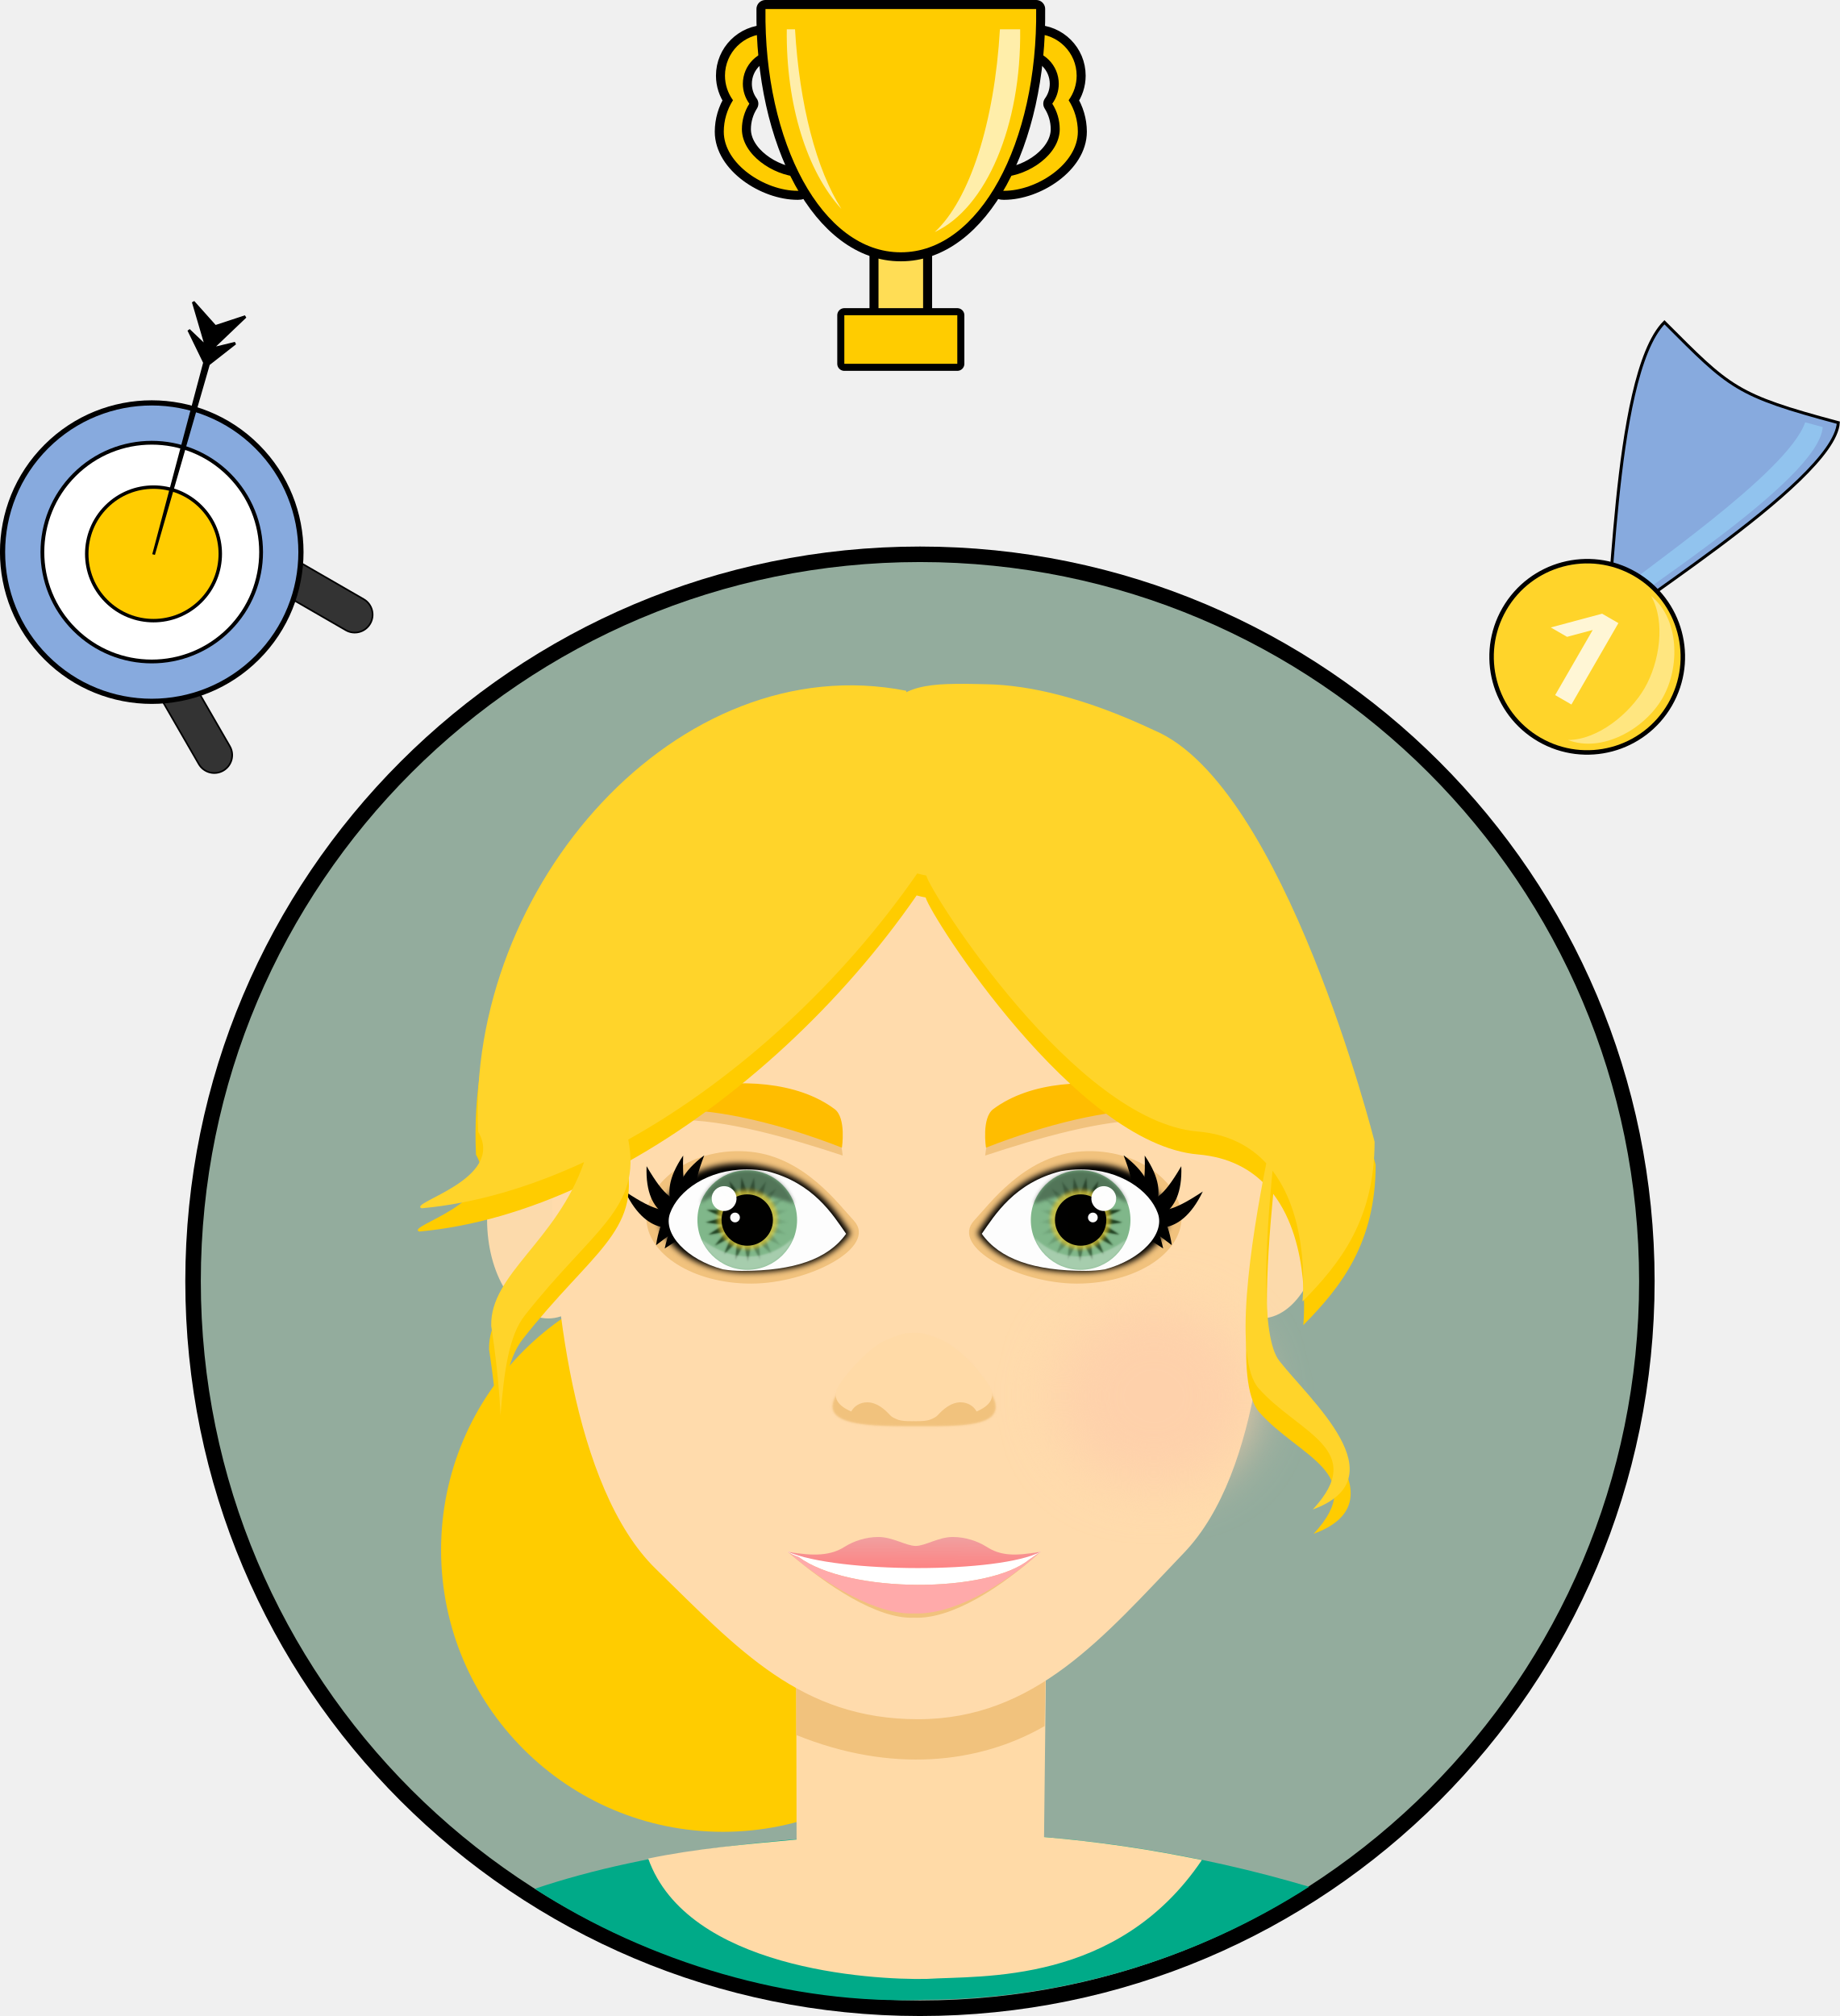
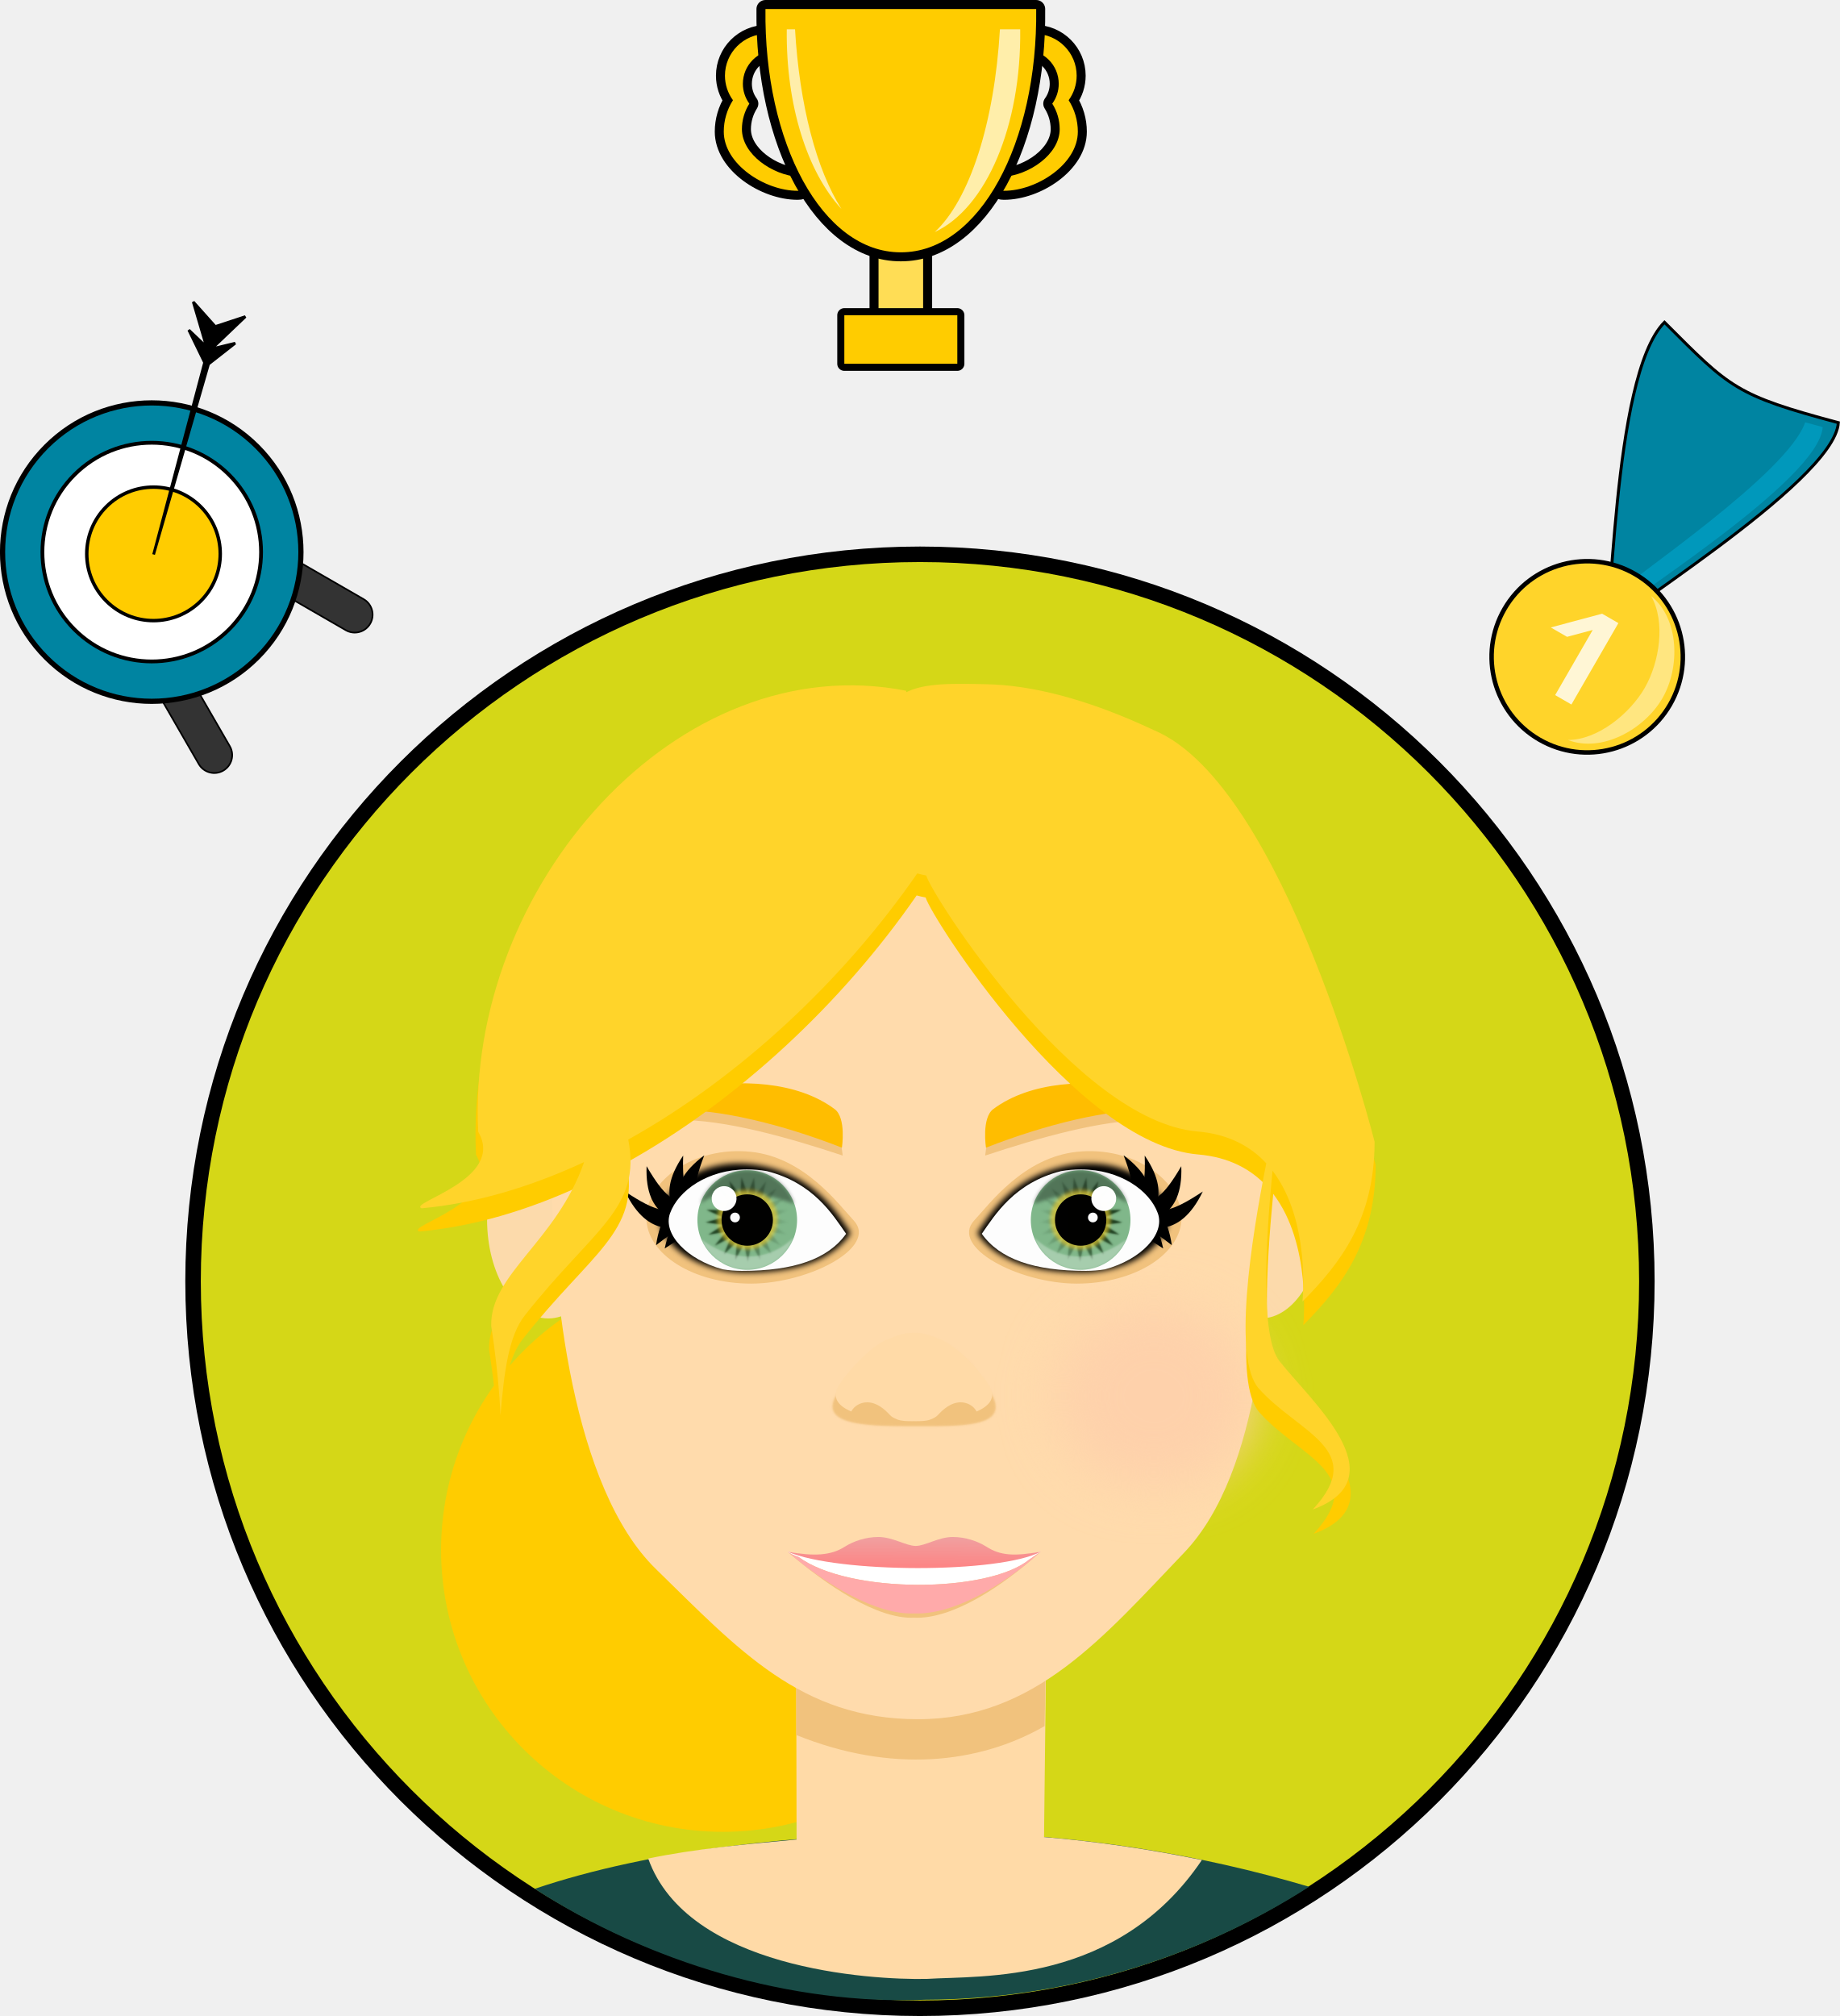
<svg xmlns="http://www.w3.org/2000/svg" xmlns:xlink="http://www.w3.org/1999/xlink" width="50.089mm" height="54.877mm" viewBox="0 0 50.089 54.877" version="1.1" id="svg10747">
  <defs id="defs10741">
    <filter style="color-interpolation-filters:sRGB" id="filter1926-2" x="-0.037" width="1.075" y="-0.066" height="1.132">
      <feGaussianBlur stdDeviation="5.739" id="feGaussianBlur1928-0" />
    </filter>
    <linearGradient xlink:href="#linearGradient1417" id="linearGradient7236" gradientUnits="userSpaceOnUse" gradientTransform="translate(-1729.619,-42.33333)" x1="-300.406" y1="365.693" x2="-138.859" y2="365.693" />
    <linearGradient id="linearGradient1417">
      <stop style="stop-color:#0b280b;stop-opacity:1;" offset="0" id="stop1413" />
      <stop style="stop-color:#0b280b;stop-opacity:0;" offset="1" id="stop1415" />
    </linearGradient>
    <filter style="color-interpolation-filters:sRGB" id="filter1717-7" x="-0.036" width="1.072" y="-0.036" height="1.072">
      <feGaussianBlur stdDeviation="2.426" id="feGaussianBlur1719-1" />
    </filter>
    <filter style="color-interpolation-filters:sRGB" id="filter1653-0" x="-0.073" width="1.146" y="-0.073" height="1.146">
      <feGaussianBlur stdDeviation="3.528" id="feGaussianBlur1655-7" />
    </filter>
    <filter style="color-interpolation-filters:sRGB" id="filter1677-9" x="-0.049" width="1.098" y="-0.136" height="1.273">
      <feGaussianBlur stdDeviation="3.676" id="feGaussianBlur1679-9" />
    </filter>
    <filter style="color-interpolation-filters:sRGB" id="filter1705-3" x="-0.032" width="1.065" y="-0.093" height="1.185">
      <feGaussianBlur stdDeviation="2.383" id="feGaussianBlur1707-7" />
    </filter>
    <linearGradient xlink:href="#linearGradient2641" id="linearGradient7234" gradientUnits="userSpaceOnUse" gradientTransform="matrix(0.00368774,0,0,0.00266801,14.72223,236.1274)" x1="321.875" y1="3903.77" x2="325" y2="3385.02" />
    <linearGradient id="linearGradient2641">
      <stop style="stop-color:#ff8080;stop-opacity:1" offset="0" id="stop2637" />
      <stop style="stop-color:#e9afaf;stop-opacity:1" offset="1" id="stop2639" />
    </linearGradient>
    <filter style="color-interpolation-filters:sRGB" id="filter2556-7" x="-0.329" width="1.657" y="-0.329" height="1.657">
      <feGaussianBlur stdDeviation="43.007" id="feGaussianBlur2558-6" />
    </filter>
    <filter style="color-interpolation-filters:sRGB" id="filter1870-4-2" x="-0.019" width="1.039" y="-0.032" height="1.063">
      <feGaussianBlur stdDeviation="1.713" id="feGaussianBlur1872-1" />
    </filter>
    <linearGradient xlink:href="#linearGradient1417" id="linearGradient11524" gradientUnits="userSpaceOnUse" gradientTransform="translate(-1729.619,-42.33333)" x1="-300.406" y1="365.693" x2="-138.859" y2="365.693" />
  </defs>
  <g id="layer1" transform="translate(-43.74719,-201.5257)">
-     <circle cy="236.403" cx="68.792" id="circle3771-0" style="display:inline;opacity:1;fill:#93ac9d;fill-opacity:1;stroke:#000000;stroke-width:0.844;stroke-linejoin:round;stroke-miterlimit:4;stroke-dasharray:none;stroke-opacity:1;paint-order:stroke fill markers" r="19.578" />
+     <circle cy="236.403" cx="68.792" id="circle3771-0" style="display:inline;opacity:1;fill:#d5d717;fill-opacity:1;stroke:#000000;stroke-width:0.844;stroke-linejoin:round;stroke-miterlimit:4;stroke-dasharray:none;stroke-opacity:1;paint-order:stroke fill markers" r="19.578" />
    <ellipse ry="2.697" rx="1.667" cy="234.718" cx="78.068" id="ellipse7160" style="display:inline;opacity:1;fill:#fcdaab;fill-opacity:1;stroke:none;stroke-width:0.891;stroke-linecap:round;stroke-linejoin:round;stroke-miterlimit:4;stroke-dasharray:none;stroke-dashoffset:0;stroke-opacity:1;paint-order:stroke fill markers" />
    <circle style="display:inline;opacity:1;fill:#ffcc00;fill-opacity:1;stroke:none;stroke-width:0.661;stroke-linecap:round;stroke-linejoin:round;stroke-miterlimit:4;stroke-dasharray:none;stroke-dashoffset:0;stroke-opacity:1;paint-order:stroke fill markers" id="path2234" cx="63.426" cy="243.718" r="7.671" />
-     <path style="display:inline;opacity:1;fill:#00aa88;fill-opacity:1;stroke:none;stroke-width:0.011;stroke-linejoin:round;stroke-miterlimit:4;stroke-dasharray:none;stroke-opacity:1;paint-order:stroke fill markers" d="m 69.485,251.418 c -3.904,0.011 -8.007,0.448 -11.181,1.523 3.1,2.005 6.998,3.168 10.634,3.019 3.705,-0.01 7.33,-1.075 10.449,-3.075 -2.97,-0.883 -6.399,-1.464 -9.901,-1.468 z" id="path7162" />
+     <path style="display:inline;opacity:1;fill:#184a45;fill-opacity:1;stroke:none;stroke-width:0.011;stroke-linejoin:round;stroke-miterlimit:4;stroke-dasharray:none;stroke-opacity:1;paint-order:stroke fill markers" d="m 69.485,251.418 c -3.904,0.011 -8.007,0.448 -11.181,1.523 3.1,2.005 6.998,3.168 10.634,3.019 3.705,-0.01 7.33,-1.075 10.449,-3.075 -2.97,-0.883 -6.399,-1.464 -9.901,-1.468 z" id="path7162" />
    <path id="path7164" d="m 65.423,246.822 0.01,4.777 c -1.364,0.126 -2.774,0.252 -4.039,0.518 1.065,2.991 6.019,3.309 7.585,3.276 1.491,-0.095 5.194,0.164 7.488,-3.236 -1.381,-0.286 -2.823,-0.502 -4.297,-0.625 l 0.053,-4.71 z" style="display:inline;opacity:1;fill:#ffdaa7;fill-opacity:1;stroke:none;stroke-width:0.014;stroke-linejoin:round;stroke-miterlimit:4;stroke-dasharray:none;stroke-opacity:1;paint-order:stroke fill markers" />
    <path id="path7166" d="m 65.423,246.888 v 1.865 c 2.59,1.048 4.975,0.787 6.762,-0.242 l 0.03,-1.623 z" style="display:inline;opacity:1;fill:#f1c27d;fill-opacity:1;stroke:none;stroke-width:0.214;stroke-linejoin:round;stroke-miterlimit:4;stroke-dasharray:none;stroke-opacity:1;paint-order:stroke fill markers" />
    <ellipse style="display:inline;opacity:1;fill:#fcdaab;fill-opacity:1;stroke:none;stroke-width:0.891;stroke-linecap:round;stroke-linejoin:round;stroke-miterlimit:4;stroke-dasharray:none;stroke-dashoffset:0;stroke-opacity:1;paint-order:stroke fill markers" id="ellipse7168" cx="58.674" cy="234.718" rx="1.667" ry="2.697" />
    <path style="display:inline;opacity:1;fill:#ffdbac;fill-opacity:1;stroke:none;stroke-width:0.179;stroke-linejoin:round;stroke-miterlimit:4;stroke-dasharray:none;stroke-opacity:1;paint-order:stroke fill markers" d="m 78.347,233.679 c 0,3.115 -0.257,7.911 -2.366,10.114 -2.179,2.275 -4.052,4.531 -7.242,4.531 -3.19,0 -4.885,-1.892 -7.141,-4.094 -2.256,-2.203 -2.828,-7.562 -2.828,-10.677 0,-3.115 -0.71,-5.733 1.545,-7.936 2.256,-2.203 5.315,-3.44 8.505,-3.44 3.19,0 5.446,1.403 7.702,3.605 2.256,2.203 1.824,4.782 1.824,7.897 z" id="path7170" />
    <g id="g7178" transform="matrix(0.02086767,0,0,0.01907823,65.60274,224.0405)" style="display:inline;opacity:1;stroke:none">
      <path style="opacity:1;fill:#f1c27d;fill-opacity:1;stroke:none;stroke-width:0.132;stroke-linejoin:round;stroke-miterlimit:4;stroke-dasharray:none;stroke-opacity:1;paint-order:stroke fill markers;filter:url(#filter1870-4-2)" d="m 248.036,812.778 c -18.661,-42.593 -59.502,-87.57 -102.212,-87.7 -43.015,-0.131 -88.165,56.508 -103.357,87.7 -20.646,42.389 48.468,42.012 105.234,42.012 56.766,0 119.63,2.027 100.335,-42.012 z" id="path7174" />
      <path id="path7176" d="m 142.021,721.649 c -6.828,0.018 -13.607,1.074 -33.446,10.119 -19.839,9.045 -50.101,44.202 -61.903,65.549 -9.153,16.557 -0.667,28.429 16.521,36.464 3.856,-7.993 11.943,-13.078 20.818,-13.09 12.785,6e-5 23.149,10.364 29.763,18.235 2.037,2.424 4.782,4.177 9.768,6.337 4.986,2.16 11.789,2.34 18.478,2.34 0.977,0 1.956,-0.012 2.936,-0.016 0.98,0.012 1.959,0.016 2.935,0.016 6.69,0 13.492,-0.18 18.478,-2.34 4.986,-2.16 7.731,-3.912 9.768,-6.337 6.614,-7.87 16.978,-18.235 29.763,-18.235 8.875,0.012 16.962,5.097 20.818,13.09 17.188,-8.035 25.675,-19.906 16.521,-36.464 -11.801,-21.347 -42.063,-56.504 -61.903,-65.549 -19.839,-9.045 -26.618,-10.1 -33.446,-10.119 -0.977,-0.004 -1.956,0.022 -2.935,0.071 -0.98,-0.049 -1.958,-0.073 -2.936,-0.071 z" style="opacity:1;fill:#ffdaa7;fill-opacity:1;stroke:none;stroke-width:0.122;stroke-linejoin:round;stroke-miterlimit:4;stroke-dasharray:none;stroke-opacity:1;paint-order:stroke fill markers" />
    </g>
    <circle transform="matrix(0.01674268,0,0,0.01570839,81.00144,227.5624)" r="157.096" cy="761.674" cx="-348.919" id="circle7182" style="display:inline;opacity:1;fill:#fed1ab;fill-opacity:1;stroke:none;stroke-width:8.314;stroke-linejoin:round;stroke-miterlimit:4;stroke-dasharray:none;stroke-opacity:1;paint-order:stroke fill markers;filter:url(#filter2556-7)" />
    <g transform="matrix(1.031561,0,0,0.9977705,52.18464,-1.684994)" id="g7192" style="display:inline;opacity:1">
      <path style="opacity:1;fill:#ffffff;fill-opacity:1;stroke:none;stroke-width:0.051;stroke-linejoin:round;stroke-miterlimit:4;stroke-dasharray:none;stroke-opacity:1;paint-order:stroke fill markers" d="m 14.998,245.831 c -0.334,0 -0.654,0.113 -0.89,0.266 -0.369,0.245 -0.804,0.029 -1.502,-0.1 1.048,0.877 2.299,1.576 3.31,1.576 1.011,0 2.357,-0.641 3.37,-1.578 -0.698,0.129 -1.067,0.346 -1.436,0.102 -0.236,-0.153 -0.556,-0.266 -0.89,-0.266 -0.375,1.8e-4 -0.792,0.244 -1.043,0.244 -0.251,0 -0.544,-0.244 -0.919,-0.244 z" id="path7184" />
      <path id="path7186" d="m 15.003,245.596 c -0.334,0 -0.654,0.113 -0.89,0.266 -0.368,0.244 -0.814,0.263 -1.507,0.136 1.333,0.591 5.592,0.599 6.685,-0.002 -0.698,0.129 -1.067,0.111 -1.436,-0.134 -0.236,-0.153 -0.556,-0.266 -0.89,-0.266 -0.375,1.2e-4 -0.727,0.244 -0.978,0.244 -0.251,0 -0.609,-0.244 -0.984,-0.244 z" style="opacity:1;fill:url(#linearGradient7234);fill-opacity:1;stroke:none;stroke-width:0.143;stroke-linejoin:round;stroke-miterlimit:4;stroke-dasharray:none;stroke-opacity:1;paint-order:stroke fill markers" />
      <path id="path7188" d="m 19.287,245.997 c -0.1,0.071 -0.2,0.143 -0.302,0.213 -1.078,0.918 -4.754,0.949 -6.091,-0.07 -0.105,-0.035 -0.203,-0.08 -0.287,-0.141 1.018,0.909 2.357,1.845 3.337,1.799 1.01,0.047 2.33,-0.853 3.343,-1.801 z" style="opacity:1;fill:#f1c27d;fill-opacity:1;stroke:none;stroke-width:0.052;stroke-linejoin:round;stroke-miterlimit:4;stroke-dasharray:none;stroke-opacity:1;paint-order:stroke fill markers" />
      <path style="opacity:1;fill:#ffaaaa;fill-opacity:1;stroke:none;stroke-width:0.052;stroke-linejoin:round;stroke-miterlimit:4;stroke-dasharray:none;stroke-opacity:1;paint-order:stroke fill markers" d="m 19.287,245.997 c -0.1,0.071 -0.2,0.143 -0.302,0.213 -1.078,0.918 -4.754,0.949 -6.091,-0.07 -0.105,-0.035 -0.203,-0.08 -0.287,-0.141 1.018,0.909 2.357,1.728 3.337,1.682 1.01,0.047 2.33,-0.736 3.343,-1.684 z" id="path7190" />
    </g>
    <g id="g7232" transform="matrix(0.01419136,0,0,0.01418587,91.76776,230.1403)" style="display:inline;opacity:1;stroke:none">
      <path style="opacity:1;fill:#f1c27d;fill-opacity:1;stroke:none;stroke-width:5.383;stroke-linejoin:round;stroke-miterlimit:4;stroke-dasharray:none;stroke-opacity:1;paint-order:stroke fill markers" d="m -1793.666,113.304 c 19.617,20.289 26.458,86.935 26.458,86.935 -102.012,-33.729 -225.1,-69.301 -318.176,-68.324 -67.056,0.703 -117.705,30.891 -137.585,44.845 -19.953,-39.907 319.339,-177.187 429.302,-63.455 z" id="path7194" />
      <path style="opacity:1;fill:#f1c27d;fill-opacity:1;stroke:none;stroke-width:5.104;stroke-linejoin:round;stroke-miterlimit:4;stroke-dasharray:none;stroke-opacity:1;paint-order:stroke fill markers" d="m -1746.12,324.793 c 47.527,51.165 -86.09,121.153 -196.951,121.153 -110.86,0 -200.73,-56.611 -200.73,-126.444 0,-69.833 90.489,-138.146 200.73,-126.444 102.492,10.879 167.566,100.102 196.951,131.736 z" id="path7196" />
      <path style="fill:#000000;stroke:none;stroke-width:0.118px;stroke-linecap:butt;stroke-linejoin:miter;stroke-opacity:1" d="m -2073.218,200.232 c -59.882,88.051 -0.158,119.241 6.912,117.703 l 23.427,-16.25 c -21.237,-21.012 -32.712,-30.335 -30.339,-101.452 z" id="path7198" />
      <path style="fill:#000000;stroke:none;stroke-width:0.118px;stroke-linecap:butt;stroke-linejoin:miter;stroke-opacity:1" d="m -2184.652,269.201 c 45.576,95.048 107.077,66.942 109.656,60.683 l -1.476,-26.987 c -30.785,4.434 -45.594,7.969 -108.179,-33.696 z" id="path7200" />
      <path id="path7202" d="m -2143.404,220.654 c -4.087,103.847 64.558,103.339 69.846,98.748 l 11.472,-24.868 c -29.792,-8.412 -44.788,-11.198 -81.318,-73.881 z" style="fill:#000000;stroke:none;stroke-width:0.118px;stroke-linecap:butt;stroke-linejoin:miter;stroke-opacity:1" />
      <path id="path7204" d="m -2032.756,199.778 c -85.334,63.694 -39.054,112.665 -31.869,113.517 l 27.447,-7.717 c -13.219,-26.791 -21.025,-39.348 4.423,-105.799 z" style="fill:#000000;stroke:none;stroke-width:0.118px;stroke-linecap:butt;stroke-linejoin:miter;stroke-opacity:1" />
      <path id="path7206" d="m -2108.69,378.611 c 21.977,-104.191 89.241,-77.176 93.031,-71.013 l 4.521,28.15 c -29.866,-0.748 -41.891,6.183 -97.552,42.862 z" style="fill:#000000;stroke:none;stroke-width:0.118px;stroke-linecap:butt;stroke-linejoin:miter;stroke-opacity:1" />
      <path style="fill:#000000;stroke:none;stroke-width:0.118px;stroke-linecap:butt;stroke-linejoin:miter;stroke-opacity:1" d="m -2125.229,372.148 c 15.197,-105.394 84.067,-82.782 88.248,-76.877 l 6.33,27.799 c -29.852,1.184 -41.404,8.877 -94.578,49.077 z" id="path7208" />
      <path style="opacity:1;fill:#000000;fill-opacity:1;stroke:none;stroke-width:5.354;stroke-linejoin:round;stroke-miterlimit:4;stroke-dasharray:none;stroke-opacity:1;paint-order:stroke fill markers;filter:url(#filter1926-2)" d="m -1751.863,349.337 c -35.473,50.75 -101.578,75.217 -202.674,75.217 -101.096,0 -180.615,-68.266 -162.329,-120.671 19.241,-55.142 97.649,-104.432 196.371,-83.18 101.312,21.809 141.344,88.206 168.632,128.635 z" id="path7210" />
      <path style="opacity:0.99;fill:#ffffff;fill-opacity:1;stroke:none;stroke-width:5.194;stroke-linejoin:round;stroke-miterlimit:4;stroke-dasharray:none;stroke-opacity:1;paint-order:stroke fill markers" d="m -1950.992,226.797 c -74.992,0.123 -131.601,40.232 -147.456,84.245 -14.287,39.662 31.997,88.836 101.43,107.526 11.741,1.913 23.971,2.951 36.539,2.951 99.651,0 165.215,-22.448 199.805,-71.146 -25.588,-36.722 -62.747,-97.908 -152.093,-120.257 -13.169,-2.283 -25.945,-3.339 -38.227,-3.319 z" id="path7212" />
      <circle cy="323.95" cx="-1950.321" id="circle7214" style="opacity:1;fill:#80b78a;fill-opacity:1;stroke:none;stroke-width:0.075;stroke-linejoin:round;stroke-miterlimit:4;stroke-dasharray:none;stroke-opacity:1;paint-order:stroke fill markers" r="95.582" />
      <path style="opacity:1;fill:url(#linearGradient11524);fill-opacity:1;stroke:none;stroke-width:0.145;stroke-linejoin:round;stroke-miterlimit:4;stroke-dasharray:none;stroke-opacity:1;paint-order:stroke fill markers;filter:url(#filter1717-7)" id="path7216" d="m -1907.752,346.432 22,26.68 -30.906,-15.512 13.159,31.979 -24.961,-23.933 3.148,34.437 -16.798,-30.227 -7.142,33.835 -7.142,-33.835 -16.798,30.227 3.148,-34.437 -24.961,23.933 13.159,-31.979 -30.906,15.512 22,-26.68 -34.105,5.713 28.887,-19.01 -34.274,-4.594 33.207,-9.65 -31.397,-14.492 34.576,0.566 -25.731,-23.103 32.873,10.732 -17.778,-29.661 28.249,19.945 -8.246,-33.583 21.115,27.385 2.019,-34.521 12.105,32.393 12.105,-32.393 2.019,34.521 21.115,-27.385 -8.246,33.583 28.249,-19.945 -17.778,29.661 32.873,-10.732 -25.731,23.103 34.576,-0.566 -31.397,14.492 33.207,9.65 -34.274,4.594 28.887,19.01 z" />
      <circle r="57.83" cy="322.324" cx="-1949.979" id="circle7218" style="opacity:0.586;fill:#ffd42a;fill-opacity:1;stroke:none;stroke-width:0.265;stroke-linejoin:round;stroke-miterlimit:4;stroke-dasharray:none;stroke-opacity:1;paint-order:stroke fill markers;filter:url(#filter1653-0)" />
      <circle cy="323.95" cx="-1950.321" id="circle7220" style="opacity:0.99;fill:#000000;fill-opacity:1;stroke:none;stroke-width:0.039;stroke-linejoin:round;stroke-miterlimit:4;stroke-dasharray:none;stroke-opacity:1;paint-order:stroke fill markers" r="49.275" />
      <path style="opacity:0.363;fill:#000000;fill-opacity:1;stroke:none;stroke-width:7.984;stroke-linejoin:round;stroke-miterlimit:4;stroke-dasharray:none;stroke-opacity:1;paint-order:stroke fill markers;filter:url(#filter1677-9)" d="m -1950.321,228.368 c -40.507,0.051 -76.583,25.63 -90.036,63.837 50.614,-35.819 95.397,-28.25 180.364,0.849 -13.2,-38.644 -49.492,-64.633 -90.328,-64.686 z" id="path7222" />
      <circle style="opacity:0.99;fill:#ffffff;fill-opacity:1;stroke:none;stroke-width:0.091;stroke-linejoin:round;stroke-miterlimit:4;stroke-dasharray:none;stroke-opacity:1;paint-order:stroke fill markers" id="circle7224" cx="-1994.726" cy="282.778" r="23.802" />
      <path style="opacity:0.302;fill:#ffffff;fill-opacity:1;stroke:none;stroke-width:7.984;stroke-linejoin:round;stroke-miterlimit:4;stroke-dasharray:none;stroke-opacity:1;paint-order:stroke fill markers;filter:url(#filter1705-3)" d="m -1861.75,357.807 c -46.579,45.029 -113.544,50.006 -176.567,3.215 14.904,35.418 49.569,58.468 87.996,58.51 33.245,-0.049 64.077,-17.368 81.415,-45.735 2.834,-5.037 5.24,-10.379 7.157,-15.99 z" id="path7226" />
      <circle r="9.34" cy="319.08" cx="-1973.757" id="circle7228" style="opacity:0.99;fill:#ffffff;fill-opacity:1;stroke:none;stroke-width:0.036;stroke-linejoin:round;stroke-miterlimit:4;stroke-dasharray:none;stroke-opacity:1;paint-order:stroke fill markers" />
      <path style="opacity:1;fill:#ffbd00;fill-opacity:1;stroke:none;stroke-width:5.383;stroke-linejoin:round;stroke-miterlimit:4;stroke-dasharray:none;stroke-opacity:1;paint-order:stroke fill markers" d="m -1782.618,111.143 c 22.608,16.893 13.898,73.976 13.898,73.976 -115.588,-45.347 -237.26,-74.293 -316.806,-71.868 -62.928,1.918 -122.998,57.42 -143.987,58.591 1.737,-78.524 302.793,-168.379 446.896,-60.699 z" id="path7230" />
    </g>
    <g style="display:inline;opacity:1;stroke:none" transform="matrix(-0.01419136,0,0,0.01418587,45.48848,230.1403)" id="g7276">
      <path id="path7238" d="m -1793.666,113.304 c 19.617,20.289 26.458,86.935 26.458,86.935 -102.012,-33.729 -225.1,-69.301 -318.176,-68.324 -67.056,0.703 -117.705,30.891 -137.585,44.845 -19.953,-39.907 319.339,-177.187 429.302,-63.455 z" style="opacity:1;fill:#f1c27d;fill-opacity:1;stroke:none;stroke-width:5.383;stroke-linejoin:round;stroke-miterlimit:4;stroke-dasharray:none;stroke-opacity:1;paint-order:stroke fill markers" />
      <path id="path7240" d="m -1746.12,324.793 c 47.527,51.165 -86.09,121.153 -196.951,121.153 -110.86,0 -200.73,-56.611 -200.73,-126.444 0,-69.833 90.489,-138.146 200.73,-126.444 102.492,10.879 167.566,100.102 196.951,131.736 z" style="opacity:1;fill:#f1c27d;fill-opacity:1;stroke:none;stroke-width:5.104;stroke-linejoin:round;stroke-miterlimit:4;stroke-dasharray:none;stroke-opacity:1;paint-order:stroke fill markers" />
      <path id="path7242" d="m -2073.218,200.232 c -59.882,88.051 -0.158,119.241 6.912,117.703 l 23.427,-16.25 c -21.237,-21.012 -32.712,-30.335 -30.339,-101.452 z" style="fill:#000000;stroke:none;stroke-width:0.118px;stroke-linecap:butt;stroke-linejoin:miter;stroke-opacity:1" />
      <path id="path7244" d="m -2184.652,269.201 c 45.576,95.048 107.077,66.942 109.656,60.683 l -1.476,-26.987 c -30.785,4.434 -45.594,7.969 -108.179,-33.696 z" style="fill:#000000;stroke:none;stroke-width:0.118px;stroke-linecap:butt;stroke-linejoin:miter;stroke-opacity:1" />
      <path style="fill:#000000;stroke:none;stroke-width:0.118px;stroke-linecap:butt;stroke-linejoin:miter;stroke-opacity:1" d="m -2143.404,220.654 c -4.087,103.847 64.558,103.339 69.846,98.748 l 11.472,-24.868 c -29.792,-8.412 -44.788,-11.198 -81.318,-73.881 z" id="path7246" />
      <path style="fill:#000000;stroke:none;stroke-width:0.118px;stroke-linecap:butt;stroke-linejoin:miter;stroke-opacity:1" d="m -2032.756,199.778 c -85.334,63.694 -39.054,112.665 -31.869,113.517 l 27.447,-7.717 c -13.219,-26.791 -21.025,-39.348 4.423,-105.799 z" id="path7248" />
      <path style="fill:#000000;stroke:none;stroke-width:0.118px;stroke-linecap:butt;stroke-linejoin:miter;stroke-opacity:1" d="m -2108.69,378.611 c 21.977,-104.191 89.241,-77.176 93.031,-71.013 l 4.521,28.15 c -29.866,-0.748 -41.891,6.183 -97.552,42.862 z" id="path7250" />
      <path id="path7252" d="m -2125.229,372.148 c 15.197,-105.394 84.067,-82.782 88.248,-76.877 l 6.33,27.799 c -29.852,1.184 -41.404,8.877 -94.578,49.077 z" style="fill:#000000;stroke:none;stroke-width:0.118px;stroke-linecap:butt;stroke-linejoin:miter;stroke-opacity:1" />
      <path id="path7254" d="m -1751.863,349.337 c -35.473,50.75 -101.578,75.217 -202.674,75.217 -101.096,0 -180.615,-68.266 -162.329,-120.671 19.241,-55.142 97.649,-104.432 196.371,-83.18 101.312,21.809 141.344,88.206 168.632,128.635 z" style="opacity:1;fill:#000000;fill-opacity:1;stroke:none;stroke-width:5.354;stroke-linejoin:round;stroke-miterlimit:4;stroke-dasharray:none;stroke-opacity:1;paint-order:stroke fill markers;filter:url(#filter1926-2)" />
      <path id="path7256" d="m -1950.992,226.797 c -74.992,0.123 -131.601,40.232 -147.456,84.245 -14.287,39.662 31.997,88.836 101.43,107.526 11.741,1.913 23.971,2.951 36.539,2.951 99.651,0 165.215,-22.448 199.805,-71.146 -25.588,-36.722 -62.747,-97.908 -152.093,-120.257 -13.169,-2.283 -25.945,-3.339 -38.227,-3.319 z" style="opacity:0.99;fill:#ffffff;fill-opacity:1;stroke:none;stroke-width:5.194;stroke-linejoin:round;stroke-miterlimit:4;stroke-dasharray:none;stroke-opacity:1;paint-order:stroke fill markers" />
      <circle r="95.582" style="opacity:1;fill:#80b78a;fill-opacity:1;stroke:none;stroke-width:0.075;stroke-linejoin:round;stroke-miterlimit:4;stroke-dasharray:none;stroke-opacity:1;paint-order:stroke fill markers" id="circle7258" cx="-1950.321" cy="323.95" />
      <path d="m -1907.752,346.432 22,26.68 -30.906,-15.512 13.159,31.979 -24.961,-23.933 3.148,34.437 -16.798,-30.227 -7.142,33.835 -7.142,-33.835 -16.798,30.227 3.148,-34.437 -24.961,23.933 13.159,-31.979 -30.906,15.512 22,-26.68 -34.105,5.713 28.887,-19.01 -34.274,-4.594 33.207,-9.65 -31.397,-14.492 34.576,0.566 -25.731,-23.103 32.873,10.732 -17.778,-29.661 28.249,19.945 -8.246,-33.583 21.115,27.385 2.019,-34.521 12.105,32.393 12.105,-32.393 2.019,34.521 21.115,-27.385 -8.246,33.583 28.249,-19.945 -17.778,29.661 32.873,-10.732 -25.731,23.103 34.576,-0.566 -31.397,14.492 33.207,9.65 -34.274,4.594 28.887,19.01 z" id="path7260" style="opacity:1;fill:url(#linearGradient7236);fill-opacity:1;stroke:none;stroke-width:0.145;stroke-linejoin:round;stroke-miterlimit:4;stroke-dasharray:none;stroke-opacity:1;paint-order:stroke fill markers;filter:url(#filter1717-7)" />
      <circle style="opacity:0.586;fill:#ffd42a;fill-opacity:1;stroke:none;stroke-width:0.265;stroke-linejoin:round;stroke-miterlimit:4;stroke-dasharray:none;stroke-opacity:1;paint-order:stroke fill markers;filter:url(#filter1653-0)" id="circle7262" cx="-1949.979" cy="322.324" r="57.83" />
      <circle r="49.275" style="opacity:0.99;fill:#000000;fill-opacity:1;stroke:none;stroke-width:0.039;stroke-linejoin:round;stroke-miterlimit:4;stroke-dasharray:none;stroke-opacity:1;paint-order:stroke fill markers" id="circle7264" cx="-1950.321" cy="323.95" />
      <path id="path7266" d="m -1950.321,228.368 c -40.507,0.051 -76.583,25.63 -90.036,63.837 50.614,-35.819 95.397,-28.25 180.364,0.849 -13.2,-38.644 -49.492,-64.633 -90.328,-64.686 z" style="opacity:0.363;fill:#000000;fill-opacity:1;stroke:none;stroke-width:7.984;stroke-linejoin:round;stroke-miterlimit:4;stroke-dasharray:none;stroke-opacity:1;paint-order:stroke fill markers;filter:url(#filter1677-9)" />
      <circle r="23.802" cy="282.778" cx="-1994.726" id="circle7268" style="opacity:0.99;fill:#ffffff;fill-opacity:1;stroke:none;stroke-width:0.091;stroke-linejoin:round;stroke-miterlimit:4;stroke-dasharray:none;stroke-opacity:1;paint-order:stroke fill markers" />
      <path id="path7270" d="m -1861.75,357.807 c -46.579,45.029 -113.544,50.006 -176.567,3.215 14.904,35.418 49.569,58.468 87.996,58.51 33.245,-0.049 64.077,-17.368 81.415,-45.735 2.834,-5.037 5.24,-10.379 7.157,-15.99 z" style="opacity:0.302;fill:#ffffff;fill-opacity:1;stroke:none;stroke-width:7.984;stroke-linejoin:round;stroke-miterlimit:4;stroke-dasharray:none;stroke-opacity:1;paint-order:stroke fill markers;filter:url(#filter1705-3)" />
      <circle style="opacity:0.99;fill:#ffffff;fill-opacity:1;stroke:none;stroke-width:0.036;stroke-linejoin:round;stroke-miterlimit:4;stroke-dasharray:none;stroke-opacity:1;paint-order:stroke fill markers" id="circle7272" cx="-1973.757" cy="319.08" r="9.34" />
      <path id="path7274" d="m -1782.618,111.143 c 22.608,16.893 13.898,73.976 13.898,73.976 -115.588,-45.347 -237.26,-74.293 -316.806,-71.868 -62.928,1.918 -122.998,57.42 -143.987,58.591 1.737,-78.524 302.793,-168.379 446.896,-60.699 z" style="opacity:1;fill:#ffbd00;fill-opacity:1;stroke:none;stroke-width:5.383;stroke-linejoin:round;stroke-miterlimit:4;stroke-dasharray:none;stroke-opacity:1;paint-order:stroke fill markers" />
    </g>
    <path style="display:inline;opacity:1;fill:#ffcc00;stroke:none;stroke-width:0.266px;stroke-linecap:butt;stroke-linejoin:miter;stroke-opacity:1" d="m 69.959,220.723 c -0.611,-0.005 -1.147,0.025 -1.559,0.227 v -0.039 c -6.25,-1.228 -12.027,5.36 -11.694,12.047 0.76,1.309 -1.943,1.939 -1.545,2.091 1.464,-0.132 2.965,-0.578 4.439,-1.263 -0.752,2.163 -2.572,3.061 -2.538,4.474 0.225,1.462 0.253,2.446 0.253,2.446 0.099,-1.199 0.226,-2.173 0.665,-2.731 1.854,-2.358 3.198,-2.907 2.827,-4.805 3.033,-1.691 5.865,-4.336 7.895,-7.27 0.08,0.021 0.16,0.042 0.245,0.057 0.141,0.516 4.084,6.712 7.417,6.994 0.848,0.072 1.448,0.408 1.874,0.869 -0.424,2.131 -0.917,5.347 -0.208,6.148 1.08,1.22 3.004,1.666 1.479,3.309 2.37,-0.868 -0.07,-2.981 -0.915,-4.06 -0.518,-0.662 -0.373,-3.271 -0.185,-5.193 1.053,1.377 0.818,3.574 0.818,3.574 1.052,-1.06 1.967,-2.257 1.971,-4.365 0,0 -2.452,-9.737 -6.019,-11.239 -1.861,-0.876 -3.382,-1.236 -4.586,-1.259 h -5.29e-4 c -0.218,-0.004 -0.43,-0.01 -0.633,-0.011 z" id="path2228" />
    <path id="path2230" d="m 69.972,220.142 c -0.608,-0.005 -1.143,0.025 -1.553,0.226 v -0.039 c -6.228,-1.224 -11.984,5.341 -11.653,12.004 0.757,1.304 -1.936,1.933 -1.54,2.083 1.458,-0.132 2.955,-0.576 4.423,-1.258 -0.749,2.156 -2.563,3.05 -2.529,4.458 0.224,1.457 0.252,2.438 0.252,2.438 0.099,-1.195 0.225,-2.165 0.662,-2.721 1.848,-2.35 3.187,-2.897 2.817,-4.788 3.022,-1.685 5.844,-4.32 7.867,-7.244 0.079,0.021 0.159,0.042 0.244,0.056 0.14,0.514 4.069,6.688 7.39,6.969 0.845,0.071 1.443,0.407 1.868,0.866 -0.422,2.123 -0.914,5.328 -0.207,6.126 1.076,1.216 2.993,1.66 1.473,3.297 2.362,-0.865 -0.07,-2.97 -0.912,-4.046 -0.516,-0.66 -0.372,-3.26 -0.184,-5.175 1.049,1.372 0.815,3.561 0.815,3.561 1.048,-1.056 1.96,-2.249 1.964,-4.35 0,0 -2.443,-9.702 -5.998,-11.199 -1.854,-0.873 -3.37,-1.232 -4.57,-1.255 h -5.29e-4 c -0.217,-0.004 -0.428,-0.01 -0.631,-0.011 z" style="display:inline;opacity:1;fill:#ffd42a;stroke:none;stroke-width:0.265px;stroke-linecap:butt;stroke-linejoin:miter;stroke-opacity:1" />
-     <g style="display:inline" id="g6677" transform="translate(21.2582,3.865176)">
-       <g transform="matrix(0.5907757,0,0,0.5907757,56.91102,65.91417)" id="g1195">
-         <path style="opacity:1;fill:#ffcc00;fill-opacity:1;stroke:#000000;stroke-width:0.83;stroke-linecap:round;stroke-linejoin:round;stroke-miterlimit:4;stroke-dasharray:none;stroke-dashoffset:0;stroke-opacity:1;paint-order:stroke fill markers" d="m -22.932,224.566 v 5.1e-4 c -1.064,2.3e-4 -1.927,0.863 -1.926,1.927 9.19e-4,0.406 0.13,0.801 0.369,1.13 -0.275,0.433 -0.422,0.935 -0.424,1.448 -1.81e-4,1.499 1.901,2.726 3.4,2.726 0.036,-0.001 0.072,-0.003 0.107,-0.006 l -0.062,-0.636 c -1.188,-0.072 -2.61,-1.032 -2.61,-2.199 0.001,-0.415 0.12,-0.822 0.343,-1.173 -0.193,-0.266 -0.298,-0.585 -0.299,-0.914 -7.5e-5,-0.861 0.698,-1.56 1.56,-1.56 v -5.2e-4 c 0.151,1.8e-4 0.299,0.024 0.443,0.067 l -0.06,-0.616 c -0.262,-0.127 -0.549,-0.194 -0.841,-0.194 z" id="path1162" />
-         <path id="path1178" d="m -10.578,224.566 v 5.1e-4 c 1.064,2.3e-4 1.927,0.863 1.926,1.927 -9.19e-4,0.406 -0.13,0.801 -0.369,1.13 0.275,0.433 0.422,0.935 0.424,1.448 1.81e-4,1.499 -1.901,2.726 -3.4,2.726 -0.036,-0.001 -0.072,-0.003 -0.107,-0.006 l 0.062,-0.636 c 1.188,-0.072 2.61,-1.032 2.61,-2.199 -0.001,-0.415 -0.12,-0.822 -0.343,-1.173 0.193,-0.266 0.298,-0.585 0.299,-0.914 7.5e-5,-0.861 -0.698,-1.56 -1.56,-1.56 v -5.2e-4 c -0.151,1.8e-4 -0.299,0.024 -0.443,0.067 l 0.06,-0.616 c 0.262,-0.127 0.549,-0.194 0.841,-0.194 z" style="opacity:1;fill:#ffcc00;fill-opacity:1;stroke:#000000;stroke-width:0.83;stroke-linecap:round;stroke-linejoin:round;stroke-miterlimit:4;stroke-dasharray:none;stroke-dashoffset:0;stroke-opacity:1;paint-order:stroke fill markers" />
-         <rect style="opacity:1;fill:#ffdd55;fill-opacity:1;stroke:#000000;stroke-width:0.83;stroke-linecap:round;stroke-linejoin:round;stroke-miterlimit:4;stroke-dasharray:none;stroke-dashoffset:0;stroke-opacity:1;paint-order:stroke fill markers" id="rect1180" width="2.055" height="5.412" x="-17.783" y="232.681" />
-         <path style="opacity:1;fill:#ffcc00;fill-opacity:1;stroke:#000000;stroke-width:3.137;stroke-linecap:round;stroke-linejoin:round;stroke-miterlimit:4;stroke-dasharray:none;stroke-dashoffset:0;stroke-opacity:1;paint-order:stroke fill markers" d="M -53.395,62.627 C -53.684,85.854 -43.546,105.03 -29.822,104.996 -16.099,105.029 -5.96,85.854 -6.25,62.627 H -29.822 Z" id="path1148" transform="matrix(0.2645833,0,0,0.2645833,-8.864698,206.8506)" />
-         <rect style="opacity:1;fill:#ffcc00;fill-opacity:1;stroke:#000000;stroke-width:0.651;stroke-linecap:round;stroke-linejoin:round;stroke-miterlimit:4;stroke-dasharray:none;stroke-dashoffset:0;stroke-opacity:1;paint-order:stroke fill markers" id="rect1182" width="5.206" height="2.238" x="-19.358" y="237.53" />
-         <path style="opacity:1;fill:#ffeeaa;fill-opacity:1;stroke:none;stroke-width:0.716;stroke-linecap:round;stroke-linejoin:round;stroke-miterlimit:4;stroke-dasharray:none;stroke-dashoffset:0;stroke-opacity:1;paint-order:stroke fill markers" d="m -22.01,224.356 c -0.044,3.489 0.945,6.577 2.518,8.277 -1.149,-1.804 -1.936,-4.799 -2.138,-8.277 z m 9.822,0 c -0.25,4.294 -1.391,7.852 -3.003,9.342 2.372,-1.102 3.992,-4.896 3.936,-9.342 z" id="path1184" />
-       </g>
-       <g transform="matrix(0.5225435,-0.5225435,0.5225435,0.5225435,-68.825,40.76672)" id="g1241">
-         <rect style="opacity:1;fill:#333333;fill-opacity:1;stroke:#000000;stroke-width:0.12;stroke-linecap:round;stroke-linejoin:round;stroke-miterlimit:4;stroke-dasharray:none;stroke-dashoffset:0;stroke-opacity:1;paint-order:stroke fill markers" id="rect1231" width="1.259" height="5.266" x="-6.843" y="269.047" transform="rotate(15)" ry="0.629" />
-         <rect transform="matrix(-0.9659258,0.258819,0.258819,0.9659258,0,0)" y="231.167" x="134.527" height="5.266" width="1.259" id="rect1233" style="opacity:1;fill:#333333;fill-opacity:1;stroke:#000000;stroke-width:0.12;stroke-linecap:round;stroke-linejoin:round;stroke-miterlimit:4;stroke-dasharray:none;stroke-dashoffset:0;stroke-opacity:1;paint-order:stroke fill markers" ry="0.629" />
-         <circle style="opacity:1;fill:#87aade;fill-opacity:1;stroke:#000000;stroke-width:0.381;stroke-linecap:round;stroke-linejoin:round;stroke-miterlimit:4;stroke-dasharray:none;stroke-dashoffset:0;stroke-opacity:1;paint-order:stroke fill markers" id="path1213" cx="-73.178" cy="255.833" r="5.401" />
-         <circle r="3.959" cy="255.833" cx="-73.178" id="circle1215" style="opacity:1;fill:#ffffff;fill-opacity:1;stroke:#000000;stroke-width:0.279;stroke-linecap:round;stroke-linejoin:round;stroke-miterlimit:4;stroke-dasharray:none;stroke-dashoffset:0;stroke-opacity:1;paint-order:stroke fill markers" />
-         <circle style="opacity:1;fill:#ffcc00;fill-opacity:1;stroke:#000000;stroke-width:0.254;stroke-linecap:round;stroke-linejoin:round;stroke-miterlimit:4;stroke-dasharray:none;stroke-dashoffset:0;stroke-opacity:1;paint-order:stroke fill markers" id="path1225" cx="-73.178" cy="255.925" r="2.396" />
-         <path id="path1221" d="m -65.719,251.576 1.113,0.562 -1.727,-0.041 0.769,0.469 -1.239,-0.151 -6.39,3.529 6.326,-3.67 0.436,-1.261 0.022,0.901 0.828,-1.516 -0.07,1.245" style="fill:#000000;stroke:#000000;stroke-width:0.101px;stroke-linecap:butt;stroke-linejoin:miter;stroke-opacity:1" />
-       </g>
-       <g transform="translate(0,8.714945)" id="g6655">
-         <path style="fill:#87aade;fill-opacity:1;stroke:#000000;stroke-width:0.081px;stroke-linecap:butt;stroke-linejoin:miter;stroke-opacity:1" d="m 67.801,197.718 c 1.79,1.79 1.929,1.982 4.734,2.733 -0.108,1.65 -6.548,5.498 -6.419,5.75 0.3,0.23 0.212,-6.999 1.685,-8.483 z" id="path1243" />
-         <path style="fill:#91c3ee;fill-opacity:1;stroke:none;stroke-width:0.077px;stroke-linecap:butt;stroke-linejoin:miter;stroke-opacity:1" d="m 72.109,200.571 c -0.169,-0.045 -0.327,-0.088 -0.476,-0.13 -0.478,1.391 -4.63,4.165 -5.457,4.901 -0.025,0.257 -0.05,0.46 -0.077,0.571 0.657,-0.649 5.916,-3.891 6.011,-5.342 z m -6.011,5.342 c -0.051,0.05 -0.077,0.087 -0.068,0.104 0.025,0.019 0.048,-0.019 0.068,-0.104 z" id="path1251" />
-         <circle style="opacity:1;fill:#ffd42a;fill-opacity:1;stroke:#000000;stroke-width:0.244;stroke-linecap:round;stroke-linejoin:round;stroke-miterlimit:4;stroke-dasharray:none;stroke-dashoffset:0;stroke-opacity:1;paint-order:stroke fill markers" id="path1245" cx="160.309" cy="146.266" r="2.542" transform="rotate(30)" />
-         <path style="fill:#fff6d5;stroke:none;stroke-width:0.102px;stroke-linecap:butt;stroke-linejoin:miter;stroke-opacity:1" d="m 64.707,206.025 0.443,0.256 0.699,-0.187 -1.023,1.773 0.443,0.256 1.279,-2.216 -0.443,-0.256 z" id="path1249" />
-         <path style="opacity:1;fill:#ffe680;fill-opacity:1;stroke:none;stroke-width:0.191;stroke-linecap:round;stroke-linejoin:round;stroke-miterlimit:4;stroke-dasharray:none;stroke-dashoffset:0;stroke-opacity:1;paint-order:stroke fill markers" d="m 67.439,205.171 c 0.4,0.703 0.228,1.801 -0.175,2.502 -0.406,0.701 -1.277,1.412 -2.087,1.416 0.916,0.356 2.078,-0.287 2.57,-1.138 0.489,-0.85 0.456,-2.165 -0.308,-2.78 z" id="circle1259" />
-       </g>
-     </g>
+     <path style="opacity:1;fill:#ffcc00;fill-opacity:1;stroke:#000000;stroke-width:0.49;stroke-linecap:round;stroke-linejoin:round;stroke-miterlimit:4;stroke-dasharray:none;stroke-dashoffset:0;stroke-opacity:1;paint-order:stroke fill markers" d="m 64.621,202.448 v 3e-4 c -0.629,1.4e-4 -1.138,0.51 -1.138,1.138 5.43e-4,0.24 0.077,0.473 0.218,0.667 -0.163,0.256 -0.25,0.553 -0.25,0.856 -1.07e-4,0.886 1.123,1.611 2.009,1.61 0.021,-5.9e-4 0.042,-0.002 0.064,-0.004 l -0.037,-0.376 c -0.702,-0.043 -1.542,-0.61 -1.542,-1.299 6.5e-4,-0.245 0.071,-0.486 0.202,-0.693 -0.114,-0.157 -0.176,-0.346 -0.176,-0.54 -4.4e-5,-0.509 0.412,-0.922 0.921,-0.922 v -3.1e-4 c 0.089,1.1e-4 0.177,0.014 0.262,0.04 l -0.035,-0.364 c -0.155,-0.075 -0.325,-0.115 -0.497,-0.115 z" id="path1162" />
+     <path id="path1178" d="m 71.92,202.448 v 3e-4 c 0.629,1.4e-4 1.138,0.51 1.138,1.138 -5.43e-4,0.24 -0.077,0.473 -0.218,0.667 0.163,0.256 0.25,0.553 0.25,0.856 1.07e-4,0.886 -1.123,1.611 -2.009,1.61 -0.021,-5.9e-4 -0.042,-0.002 -0.064,-0.004 l 0.037,-0.376 c 0.702,-0.043 1.542,-0.61 1.542,-1.299 -6.5e-4,-0.245 -0.071,-0.486 -0.202,-0.693 0.114,-0.157 0.176,-0.346 0.176,-0.54 4.4e-5,-0.509 -0.412,-0.922 -0.921,-0.922 v -3.1e-4 c -0.089,1.1e-4 -0.177,0.014 -0.262,0.04 l 0.035,-0.364 c 0.155,-0.075 0.325,-0.115 0.497,-0.115 z" style="opacity:1;fill:#ffcc00;fill-opacity:1;stroke:#000000;stroke-width:0.49;stroke-linecap:round;stroke-linejoin:round;stroke-miterlimit:4;stroke-dasharray:none;stroke-dashoffset:0;stroke-opacity:1;paint-order:stroke fill markers" />
+     <rect style="opacity:1;fill:#ffdd55;fill-opacity:1;stroke:#000000;stroke-width:0.49;stroke-linecap:round;stroke-linejoin:round;stroke-miterlimit:4;stroke-dasharray:none;stroke-dashoffset:0;stroke-opacity:1;paint-order:stroke fill markers" id="rect1180" width="1.214" height="3.197" x="67.664" y="207.242" />
+     <path style="opacity:1;fill:#ffcc00;fill-opacity:1;stroke:#000000;stroke-width:0.49;stroke-linecap:round;stroke-linejoin:round;stroke-miterlimit:4;stroke-dasharray:none;stroke-dashoffset:0;stroke-opacity:1;paint-order:stroke fill markers" d="m 64.586,201.771 c -0.045,3.631 1.539,6.628 3.685,6.623 2.145,0.005 3.73,-2.992 3.685,-6.623 h -3.685 z" id="path1148" />
+     <rect style="opacity:1;fill:#ffcc00;fill-opacity:1;stroke:#000000;stroke-width:0.385;stroke-linecap:round;stroke-linejoin:round;stroke-miterlimit:4;stroke-dasharray:none;stroke-dashoffset:0;stroke-opacity:1;paint-order:stroke fill markers" id="rect1182" width="3.076" height="1.322" x="66.733" y="210.106" />
+     <path style="opacity:1;fill:#ffeeaa;fill-opacity:1;stroke:none;stroke-width:0.423;stroke-linecap:round;stroke-linejoin:round;stroke-miterlimit:4;stroke-dasharray:none;stroke-dashoffset:0;stroke-opacity:1;paint-order:stroke fill markers" d="m 65.166,202.323 c -0.026,2.061 0.558,3.885 1.488,4.89 -0.679,-1.066 -1.144,-2.835 -1.263,-4.89 z m 5.803,0 c -0.147,2.537 -0.822,4.639 -1.774,5.519 1.401,-0.651 2.358,-2.892 2.326,-5.519 z" id="path1184" />
+     <rect style="opacity:1;fill:#333333;fill-opacity:1;stroke:#000000;stroke-width:0.089;stroke-linecap:round;stroke-linejoin:round;stroke-miterlimit:4;stroke-dasharray:none;stroke-dashoffset:0;stroke-opacity:1;paint-order:stroke fill markers" id="rect1231" width="0.93" height="3.892" x="-68.567" y="213.691" transform="rotate(-30)" ry="0.465" />
+     <rect transform="matrix(-0.5,0.8660254,0.8660254,0.5,0,0)" y="151.951" x="161.85" height="3.892" width="0.93" id="rect1233" style="opacity:1;fill:#333333;fill-opacity:1;stroke:#000000;stroke-width:0.089;stroke-linecap:round;stroke-linejoin:round;stroke-miterlimit:4;stroke-dasharray:none;stroke-dashoffset:0;stroke-opacity:1;paint-order:stroke fill markers" ry="0.465" />
+     <circle style="opacity:1;fill:#0084a1;fill-opacity:1;stroke:#000000;stroke-width:0.282;stroke-linecap:round;stroke-linejoin:round;stroke-miterlimit:4;stroke-dasharray:none;stroke-dashoffset:0;stroke-opacity:1;paint-order:stroke fill markers" id="path1213" cx="-119.272" cy="186.982" r="3.991" transform="rotate(-45)" />
+     <circle r="2.925" cy="186.982" cx="-119.272" id="circle1215" style="opacity:1;fill:#ffffff;fill-opacity:1;stroke:#000000;stroke-width:0.206;stroke-linecap:round;stroke-linejoin:round;stroke-miterlimit:4;stroke-dasharray:none;stroke-dashoffset:0;stroke-opacity:1;paint-order:stroke fill markers" transform="rotate(-45)" />
+     <circle style="opacity:1;fill:#ffcc00;fill-opacity:1;stroke:#000000;stroke-width:0.188;stroke-linecap:round;stroke-linejoin:round;stroke-miterlimit:4;stroke-dasharray:none;stroke-dashoffset:0;stroke-opacity:1;paint-order:stroke fill markers" id="path1225" cx="-119.272" cy="187.05" r="1.77" transform="rotate(-45)" />
+     <path id="path1221" d="m 49.552,210.432 0.875,-0.288 -0.924,0.881 0.647,-0.157 -0.726,0.568 -1.495,5.183 1.388,-5.224 -0.431,-0.886 0.482,0.459 -0.36,-1.225 0.614,0.687" style="fill:#000000;stroke:#000000;stroke-width:0.074px;stroke-linecap:butt;stroke-linejoin:miter;stroke-opacity:1" />
+     <path style="fill:#0084a1;fill-opacity:1;stroke:#000000;stroke-width:0.081px;stroke-linecap:butt;stroke-linejoin:miter;stroke-opacity:1" d="m 89.06,210.298 c 1.79,1.79 1.929,1.982 4.734,2.733 -0.108,1.65 -6.548,5.498 -6.419,5.75 0.3,0.23 0.212,-6.999 1.685,-8.483 z" id="path1243" />
+     <path style="fill:#0098bb;fill-opacity:1;stroke:none;stroke-width:0.077px;stroke-linecap:butt;stroke-linejoin:miter;stroke-opacity:1" d="m 93.367,213.151 c -0.169,-0.045 -0.327,-0.088 -0.476,-0.13 -0.478,1.391 -4.63,4.165 -5.457,4.901 -0.025,0.257 -0.05,0.46 -0.077,0.571 0.657,-0.649 5.916,-3.891 6.011,-5.342 z m -6.011,5.342 c -0.051,0.05 -0.077,0.087 -0.068,0.104 0.025,0.019 0.048,-0.019 0.068,-0.104 z" id="path1251" />
+     <circle style="opacity:1;fill:#ffd42a;fill-opacity:1;stroke:#000000;stroke-width:0.244;stroke-linecap:round;stroke-linejoin:round;stroke-miterlimit:4;stroke-dasharray:none;stroke-dashoffset:0;stroke-opacity:1;paint-order:stroke fill markers" id="path1245" cx="185.01" cy="146.532" r="2.542" transform="rotate(30)" />
+     <path style="fill:#fff6d5;stroke:none;stroke-width:0.102px;stroke-linecap:butt;stroke-linejoin:miter;stroke-opacity:1" d="m 85.965,218.605 0.443,0.256 0.699,-0.187 -1.023,1.773 0.443,0.256 1.279,-2.216 -0.443,-0.256 z" id="path1249" />
+     <path style="opacity:1;fill:#ffe680;fill-opacity:1;stroke:none;stroke-width:0.191;stroke-linecap:round;stroke-linejoin:round;stroke-miterlimit:4;stroke-dasharray:none;stroke-dashoffset:0;stroke-opacity:1;paint-order:stroke fill markers" d="m 88.697,217.751 c 0.4,0.703 0.228,1.801 -0.175,2.502 -0.406,0.701 -1.277,1.412 -2.087,1.416 0.916,0.356 2.078,-0.287 2.57,-1.138 0.489,-0.85 0.456,-2.165 -0.308,-2.78 z" id="circle1259" />
  </g>
</svg>
